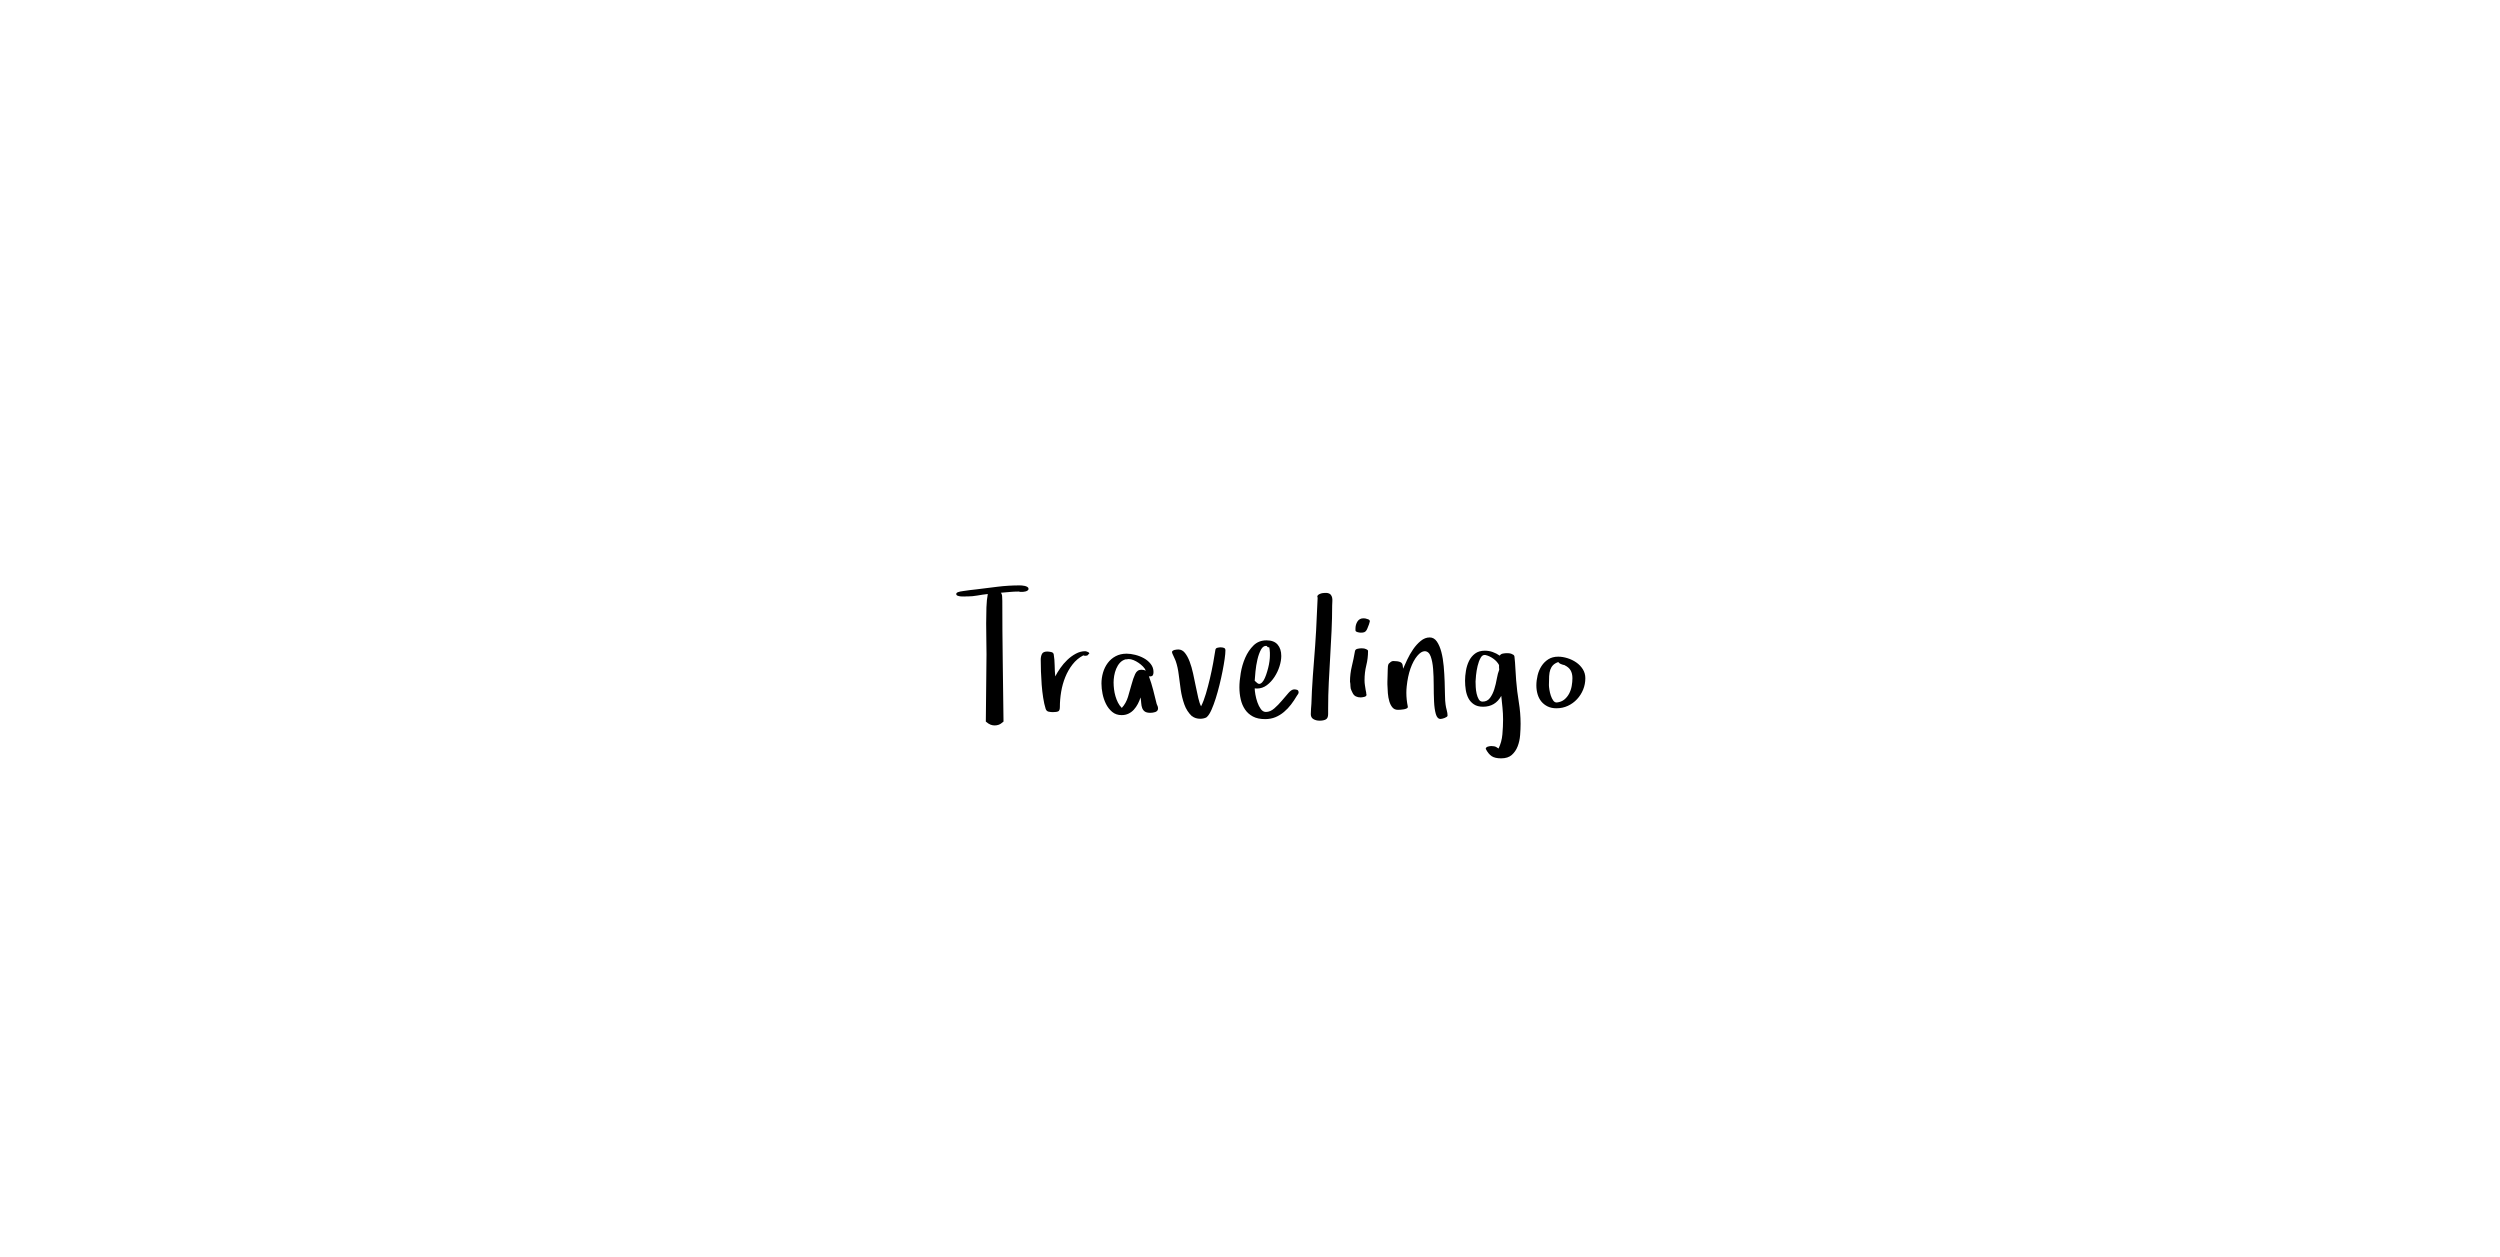
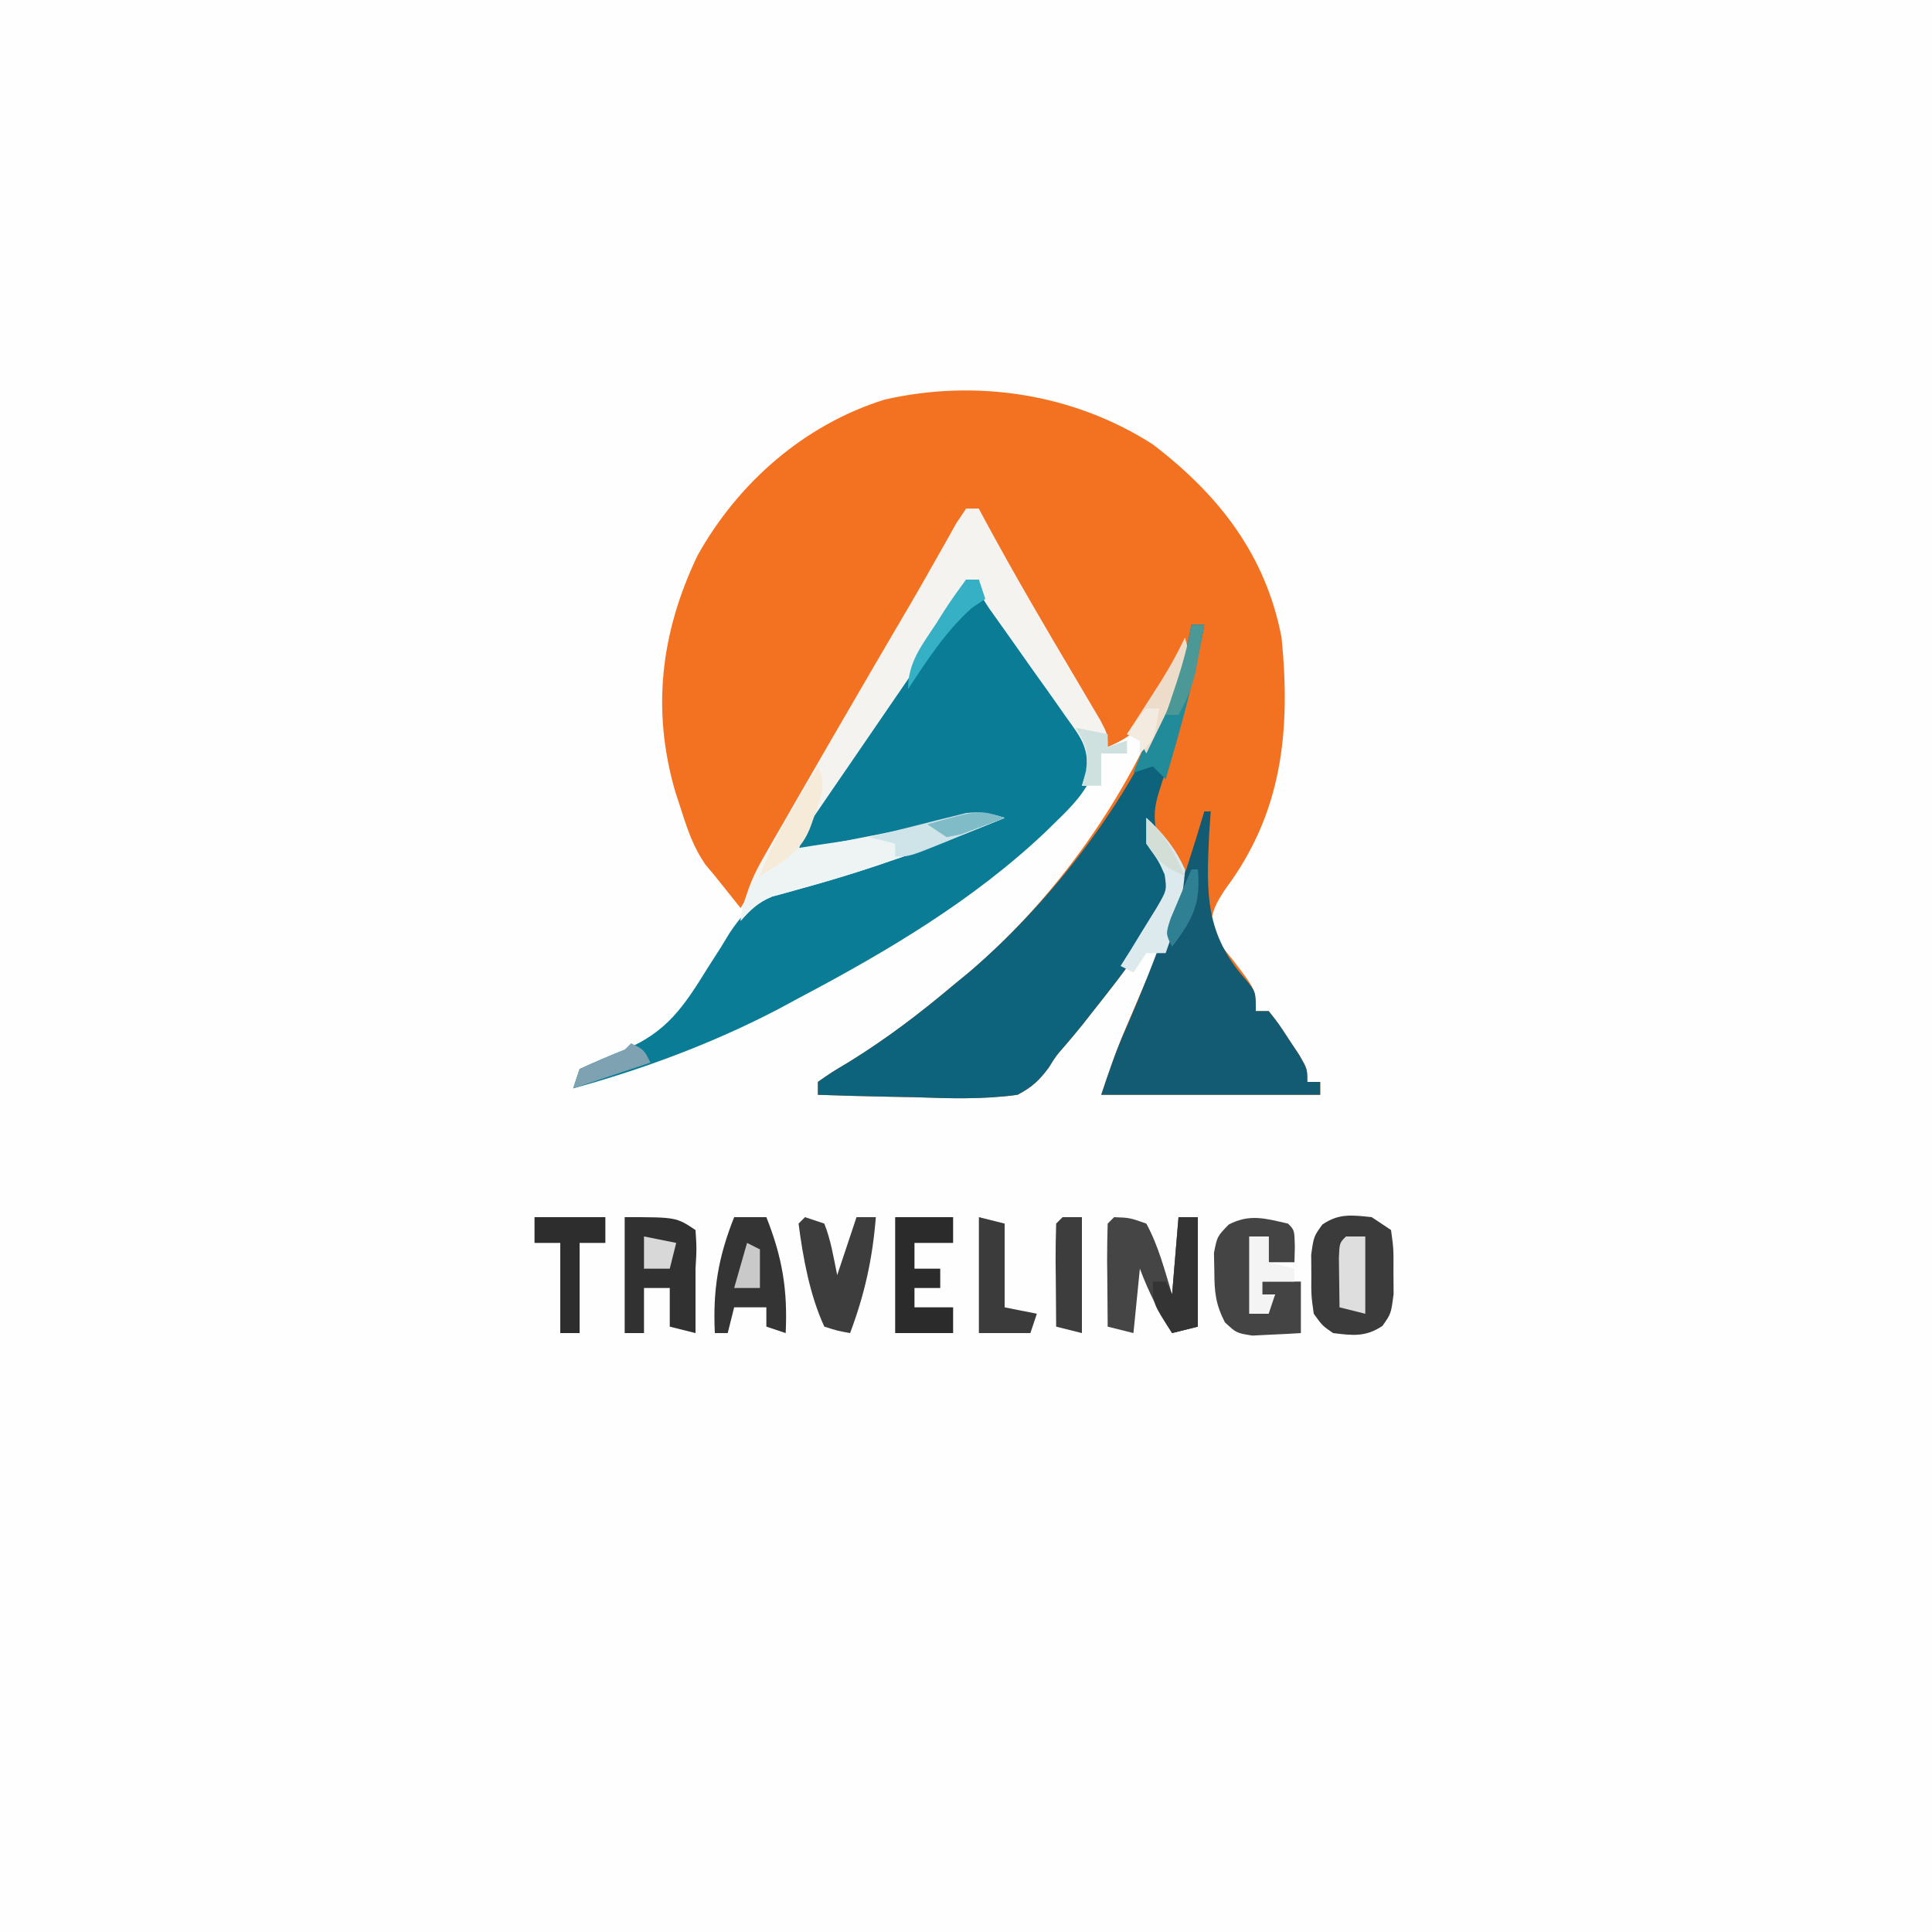
- <svg xmlns="http://www.w3.org/2000/svg" version="1.1" width="400px" height="201px" style="border: dashed 2px #aaa">
-   <path fill="#" d="M153,95.045q0-0.191,0.267-0.294t0.349-0.103l0.506-0.082q0.506-0.082,1.025-0.144t1.012-0.116q1.736-0.219,3.473-0.431t3.5-0.212q0.137,0,0.376,0.014t0.479,0.075t0.41,0.171t0.171,0.301q0,0.137-0.13,0.239t-0.308,0.157t-0.362,0.068t-0.294,0.014l-0.239,0t-0.239-0.055q-0.725,0-1.429,0.068t-1.429,0.123q0.191,0.219,0.205,0.615t0.027,0.684q0,4.84,0.068,9.625t0.123,9.666l0,0.027q-0.451,0.396-0.772,0.506t-0.649,0.109q-0.314,0-0.636-0.116t-0.772-0.499l0-0.027l0.109-10.732q0-1.066-0.027-2.352t-0.027-2.604t0.041-2.55t0.219-2.146q-0.807,0.082-1.709,0.246q-0.779,0.137-1.49,0.137l-0.246,0q-0.055,0-0.321,0.014t-0.547-0.014t-0.506-0.109t-0.226-0.273z M166.517,105.572q0-0.561,0.198-0.943t0.841-0.383q0.246,0,0.615,0.075t0.424,0.376q0.137,0.807,0.15,1.75t0.096,1.777q0.314-0.615,0.807-1.326t1.121-1.312t1.367-0.998t1.504-0.396q0.055,0,0.205,0.041t0.28,0.116t0.157,0.171t-0.15,0.178q-0.055,0.164-0.232,0.198t-0.314,0.034q-0.082,0-0.26-0.068q-1.012,0.533-1.723,1.449t-1.162,2.03t-0.656,2.352t-0.205,2.413q0,0.588-0.267,0.711t-0.854,0.123q-0.314,0-0.663-0.068t-0.485-0.438q-0.246-0.779-0.403-1.791t-0.239-2.085t-0.116-2.112t-0.034-1.873z M176.233,109.4q0-0.93,0.253-1.791t0.759-1.538t1.265-1.08t1.757-0.403q0.615,0,1.36,0.185t1.401,0.547t1.094,0.923t0.438,1.285q0,0.342-0.116,0.52t-0.472,0.178l-0.15-0.027q0.396,1.066,0.684,2.188t0.561,2.242q0.109,0.219,0.164,0.39t0.055,0.335q0,0.219-0.123,0.362t-0.321,0.212t-0.41,0.096t-0.376,0.027q-0.588,0-0.882-0.205t-0.424-0.561t-0.157-0.8t-0.109-0.896q-0.164,0.533-0.431,1.039t-0.629,0.909t-0.854,0.643t-1.107,0.239q-0.902,0-1.518-0.52t-0.991-1.278t-0.547-1.62t-0.171-1.6z M178.175,109.209q0,0.506,0.068,1.066t0.226,1.107t0.403,1.032t0.615,0.854q0.67-0.725,0.991-1.764t0.574-2.003t0.574-1.654t0.991-0.69q0.424,0,0.711,0.15q-0.137-0.342-0.451-0.663t-0.704-0.588t-0.807-0.438t-0.786-0.171q-0.109,0-0.253,0.034t-0.226,0.007q-0.561,0.164-0.923,0.567t-0.588,0.95t-0.321,1.121t-0.096,1.08z M187.522,104.314q0-0.109,0.13-0.198t0.294-0.13t0.335-0.055t0.253-0.014q0.615,0,1.053,0.547t0.759,1.401t0.547,1.887t0.431,2.058t0.403,1.88t0.444,1.319q0.424-0.834,0.772-2.01t0.643-2.434t0.52-2.481t0.362-2.14q0.055-0.246,0.342-0.308t0.479-0.062q0.314,0,0.547,0.089t0.232,0.39q0,0.506-0.123,1.374t-0.335,1.948t-0.492,2.215t-0.602,2.153t-0.67,1.805t-0.69,1.114q-0.164,0.191-0.513,0.267t-0.581,0.075q-0.807,0-1.34-0.424l0,0.027q-0.834-0.779-1.23-1.9t-0.574-2.338t-0.321-2.42t-0.485-2.188q-0.055-0.109-0.137-0.321t-0.191-0.424t-0.185-0.403t-0.075-0.301z M198.304,109.961q0-0.957,0.212-2.256t0.718-2.461t1.333-1.976t2.085-0.813q1.176,0,1.764,0.677t0.588,1.825q0,0.752-0.28,1.647t-0.8,1.695t-1.23,1.333t-1.586,0.533l-0.355-0.027q0,0.369,0.109,0.991t0.321,1.237t0.547,1.08t0.813,0.465q0.697,0,1.34-0.561t1.217-1.244t1.066-1.244t0.902-0.561q0.219,0,0.451,0.068t0.26,0.383q0,0.191-0.103,0.314t-0.185,0.273q-0.424,0.725-0.923,1.381t-1.128,1.189t-1.374,0.841t-1.647,0.308q-1.176,0-1.955-0.417t-1.258-1.121t-0.69-1.627t-0.212-1.935z M200.751,108.922l0.383,0.342q0.273,0.246,0.547,0.109t0.492-0.499t0.403-0.896t0.328-1.094t0.212-1.094t0.068-0.889l0-0.465t-0.041-0.492t-0.144-0.39t-0.321-0.198q-0.068-0.014-0.123-0.014q-0.465,0-0.793,0.588q-0.355,0.656-0.574,1.593t-0.314,1.921t-0.123,1.477z M209.729,114.254q0-0.396,0.034-0.834t0.062-0.82l0.082-2.051q0.137-2.461,0.335-4.84t0.335-4.812q0.082-1.34,0.123-2.632t0.123-2.632q-0.055-0.109-0.055-0.15q0-0.191,0.144-0.301t0.335-0.185t0.403-0.103t0.321-0.027l0.314,0q0.424,0.055,0.615,0.267t0.246,0.506t0.027,0.629t-0.027,0.622q0,1.982-0.096,4.04t-0.219,4.129t-0.226,4.143t-0.103,4.095l0,0.957q0,0.643-0.362,0.848t-1.005,0.205q-0.561,0-0.984-0.246t-0.424-0.807z M216,109.072q0-1.258,0.294-2.468t0.499-2.413q0.055-0.314,0.431-0.39t0.636-0.075q0.451,0,0.725,0.137q0.109,0.055,0.205,0.123t0.096,0.178q0,1.176-0.28,2.297t-0.28,2.379q0,0.424,0.062,0.8t0.116,0.745l0.082,0.396q0,0.109,0.014,0.191t0.041,0.191q0,0.246-0.349,0.335t-0.608,0.089q-0.396,0-0.731-0.157t-0.526-0.54l-0.191-0.396q-0.164-0.314-0.164-0.704t-0.068-0.718z M216.875,100.842l0-0.26q0-0.643,0.321-1.148t0.964-0.506q0.082,0,0.157,0.014t0.157,0.014q0.164,0.027,0.431,0.13t0.267,0.321l0,0.027q-0.055,0.109-0.068,0.226t-0.068,0.198l0.027-0.027q-0.164,0.424-0.267,0.684t-0.226,0.417t-0.308,0.226t-0.526,0.068q-0.055,0-0.191-0.014t-0.294-0.055t-0.267-0.109t-0.109-0.205z M221.984,109.469l0-0.396q0-0.492,0.027-0.93q0.027-0.615,0.027-1.012q0-0.219,0.027-0.499t0.137-0.444q0.137-0.137,0.321-0.28t0.403-0.144q0.697,0,1.094,0.157t0.424,0.649l0.055,0.424q0.246-0.588,0.656-1.456t0.95-1.654t1.217-1.34t1.429-0.554q0.697,0,1.148,0.656t0.718,1.675t0.376,2.27t0.15,2.454t0.055,2.194t0.096,1.497q0.055,0.424,0.185,0.896t0.13,0.868q0,0.109-0.157,0.212t-0.335,0.171t-0.362,0.109t-0.267,0.041q-0.533,0-0.759-0.8t-0.28-2.003t-0.055-2.604t-0.096-2.604t-0.39-2.003t-0.937-0.827q-0.588,0-1.217,0.759t-1.08,2.017q-0.438,1.258-0.602,2.857q-0.055,0.506-0.055,1.012q0,1.107,0.232,2.215q0.027,0.191-0.157,0.287t-0.458,0.15t-0.554,0.068t-0.431,0.014q-0.533,0-0.854-0.376t-0.499-0.964t-0.239-1.319t-0.075-1.442z M234.407,108.922q0-0.752,0.144-1.606t0.492-1.565t0.964-1.176t1.572-0.465q0.643,0,1.244,0.212t1.135,0.581q0.164-0.273,0.52-0.335t0.629-0.062q0.109,0,0.308,0.014t0.39,0.082t0.335,0.164t0.171,0.273q0.109,0.957,0.15,1.907t0.123,1.894q0.137,1.764,0.424,3.486t0.287,3.486q0,0.834-0.075,1.805t-0.396,1.798t-0.937,1.374t-1.709,0.547q-0.984,0-1.511-0.349t-0.95-1.169q0.027-0.273,0.349-0.362t0.554-0.089q0.219,0,0.444,0.041t0.362,0.137l0.342,0.219q0.506-1.039,0.615-2.27t0.109-2.379q0-0.957-0.096-1.894t-0.191-1.88q-0.957,1.736-2.912,1.736q-0.902,0-1.47-0.383t-0.875-0.971t-0.424-1.326t-0.116-1.477z M236.089,109.045q0,0.342,0.027,0.882t0.144,1.06t0.335,0.896t0.615,0.376q0.752,0,1.189-0.588t0.69-1.401t0.403-1.682t0.383-1.429q-0.027-0.191-0.027-0.376l0-0.376q-0.314-0.588-0.916-1.019t-1.244-0.581q-0.082-0.014-0.15-0.014q-0.383,0-0.629,0.451q-0.314,0.547-0.492,1.306t-0.253,1.497t-0.075,0.998z M245.819,109.66q0-0.779,0.198-1.606t0.629-1.49t1.087-1.08t1.586-0.417q0.697,0,1.47,0.239t1.415,0.684t1.046,1.087t0.403,1.436q0,0.957-0.349,1.818t-0.978,1.538t-1.47,1.066t-1.825,0.39q-0.807,0-1.408-0.294t-1.005-0.786t-0.602-1.162t-0.198-1.422z M247.829,109.633q0,0.246,0.075,0.725t0.226,0.937t0.39,0.793t0.581,0.308q0.725-0.082,1.196-0.472t0.766-0.95t0.41-1.217t0.116-1.244q0-0.752-0.294-1.258t-0.964-0.82q0,0.027,0.027,0.027t0.027-0.027l-0.342-0.082q-0.137-0.055-0.335-0.123t-0.39-0.301q-0.533,0.191-0.827,0.492t-0.444,0.731t-0.185,1.032t-0.034,1.449z" />
-   <path fill="#" d="" />
+ <svg xmlns="http://www.w3.org/2000/svg" version="1.1" width="300" height="300">
+   <path d="M0 0 C99 0 198 0 300 0 C300 99 300 198 300 300 C201 300 102 300 0 300 C0 201 0 102 0 0 Z " fill="#FEFEFE" transform="translate(0,0)" />
+   <path d="M0 0 C10.25 7.817 17.544 17.152 20 30 C21.428 44.422 20.161 57.177 11.27 69.062 C9.873 71.194 9.135 72.445 9 75 C10.416 77.568 10.416 77.568 12.438 80.062 C16 84.699 16 84.699 16 88 C16.66 88 17.32 88 18 88 C19.508 89.898 19.508 89.898 21.125 92.375 C21.664 93.187 22.203 93.999 22.758 94.836 C24 97 24 97 24 99 C24.66 99 25.32 99 26 99 C26 99.66 26 100.32 26 101 C14.78 101 3.56 101 -8 101 C-6.786 97.358 -5.625 93.961 -4.125 90.469 C-3.78 89.658 -3.434 88.847 -3.078 88.012 C-2.359 86.337 -1.641 84.663 -0.922 82.988 C3.386 73.807 3.386 73.807 3 64 C1.539 61.201 1.539 61.201 0 59 C0.613 61.962 1.254 63.381 3 66 C2.004 74.273 -4.508 81.951 -9.5 88.312 C-9.95 88.887 -10.401 89.461 -10.865 90.052 C-11.767 91.175 -12.69 92.282 -13.632 93.371 C-15.03 94.966 -15.03 94.966 -16.122 96.738 C-17.636 98.777 -18.737 99.807 -21 101 C-26.31 101.737 -31.538 101.565 -36.875 101.375 C-38.341 101.345 -39.807 101.318 -41.273 101.293 C-44.85 101.227 -48.425 101.124 -52 101 C-52 100.34 -52 99.68 -52 99 C-49.945 97.555 -49.945 97.555 -47.125 95.875 C-41.369 92.308 -36.169 88.365 -31 84 C-30.188 83.335 -29.376 82.67 -28.539 81.984 C-14.1 69.686 -1.945 52.055 4 34 C3.541 34.771 3.082 35.542 2.609 36.336 C1.996 37.339 1.382 38.342 0.75 39.375 C0.147 40.373 -0.457 41.37 -1.078 42.398 C-3.023 45.032 -4.108 45.712 -7 47 C-7.393 46.29 -7.785 45.58 -8.19 44.848 C-9.998 41.584 -11.811 38.323 -13.625 35.062 C-14.242 33.946 -14.86 32.829 -15.496 31.678 C-18.74 25.855 -22.056 20.219 -25.947 14.802 C-27 13 -27 13 -27 10 C-27.66 10 -28.32 10 -29 10 C-29.264 10.706 -29.528 11.412 -29.8 12.139 C-31.071 15.169 -32.568 17.921 -34.203 20.77 C-34.847 21.895 -35.492 23.02 -36.156 24.179 C-36.854 25.391 -37.552 26.602 -38.25 27.812 C-38.966 29.059 -39.682 30.306 -40.397 31.553 C-48.172 45.087 -55.953 58.626 -64 72 C-65.339 70.338 -66.671 68.67 -68 67 C-68.496 66.406 -68.993 65.811 -69.504 65.199 C-71.287 62.578 -72.159 60.079 -73.125 57.062 C-73.458 56.043 -73.79 55.023 -74.133 53.973 C-77.851 41.225 -76.392 29.174 -70.68 17.242 C-64.352 5.935 -54.15 -3.016 -41.688 -6.938 C-27.467 -10.199 -12.311 -7.906 0 0 Z " fill="#F37222" transform="translate(179,69)" />
+   <path d="M0 0 C0.66 0 1.32 0 2 0 C3.484 1.879 4.835 3.747 6.168 5.73 C6.567 6.318 6.966 6.905 7.377 7.511 C8.221 8.758 9.06 10.008 9.896 11.261 C11.178 13.173 12.481 15.068 13.787 16.963 C14.603 18.176 15.417 19.39 16.23 20.605 C16.623 21.17 17.016 21.735 17.42 22.317 C19.141 24.943 20.021 26.554 19.868 29.731 C18.615 33.005 16.47 35.166 14 37.562 C13.21 38.338 13.21 38.338 12.403 39.128 C1.133 49.828 -12.329 57.779 -26 65 C-27.537 65.83 -27.537 65.83 -29.105 66.676 C-39.236 71.967 -49.985 75.979 -61 79 C-60.67 78.01 -60.34 77.02 -60 76 C-57.678 74.932 -55.371 73.946 -53 73 C-46.42 70.248 -43.815 66.283 -40.09 60.266 C-39.4 59.188 -38.711 58.11 -38 57 C-37.587 56.319 -37.174 55.638 -36.748 54.936 C-32.887 49.092 -29.33 47.435 -22.625 45.875 C-20.85 45.406 -19.077 44.932 -17.305 44.453 C-16.42 44.219 -15.535 43.985 -14.624 43.744 C-10.579 42.597 -6.67 41.14 -2.75 39.625 C-2.065 39.362 -1.38 39.099 -0.674 38.828 C0.886 38.224 2.443 37.613 4 37 C-1.601 38.075 -7.147 39.272 -12.688 40.625 C-17.285 41.707 -21.295 42.328 -26 42 C-25.378 38.898 -24.351 36.698 -22.623 34.058 C-22.129 33.297 -21.635 32.537 -21.126 31.753 C-20.591 30.943 -20.056 30.132 -19.504 29.297 C-18.955 28.459 -18.406 27.621 -17.841 26.758 C-16.681 24.991 -15.519 23.226 -14.353 21.463 C-12.564 18.752 -10.788 16.033 -9.014 13.312 C-7.886 11.598 -6.758 9.885 -5.629 8.172 C-5.096 7.353 -4.562 6.535 -4.013 5.691 C-3.515 4.943 -3.018 4.195 -2.506 3.425 C-2.069 2.762 -1.633 2.099 -1.183 1.416 C-0.793 0.949 -0.402 0.481 0 0 Z " fill="#0A7C96" transform="translate(150,90)" />
+   <path d="M0 0 C0.66 0 1.32 0 2 0 C0.595 7.88 -1.552 15.346 -4.053 22.939 C-6.046 28.921 -6.046 28.921 -5 35 C-4.34 35.99 -3.68 36.98 -3 38 C-3.996 46.273 -10.508 53.951 -15.5 60.312 C-15.95 60.887 -16.401 61.461 -16.865 62.052 C-17.767 63.175 -18.69 64.282 -19.632 65.371 C-21.03 66.966 -21.03 66.966 -22.122 68.738 C-23.636 70.777 -24.737 71.807 -27 73 C-32.31 73.737 -37.538 73.565 -42.875 73.375 C-44.341 73.345 -45.807 73.318 -47.273 73.293 C-50.85 73.227 -54.425 73.124 -58 73 C-58 72.34 -58 71.68 -58 71 C-55.945 69.555 -55.945 69.555 -53.125 67.875 C-47.369 64.308 -42.169 60.365 -37 56 C-36.188 55.335 -35.376 54.67 -34.539 53.984 C-19.592 41.254 -3.386 19.686 0 0 Z " fill="#0D627C" transform="translate(185,97)" />
+   <path d="M0 0 C0.66 0 1.32 0 2 0 C2.521 0.972 2.521 0.972 3.053 1.965 C7.599 10.379 12.432 18.609 17.316 26.83 C17.921 27.857 18.526 28.884 19.148 29.941 C19.697 30.866 20.245 31.791 20.81 32.744 C22 35 22 35 22 37 C22.99 36.67 23.98 36.34 25 36 C25 36.66 25 37.32 25 38 C23.68 38 22.36 38 21 38 C21 39.65 21 41.3 21 43 C20.01 43 19.02 43 18 43 C18.24 42.296 18.479 41.593 18.726 40.868 C19.108 36.864 17.687 35.358 15.379 32.113 C15 31.57 14.621 31.027 14.231 30.468 C13.022 28.739 11.794 27.025 10.562 25.312 C9.339 23.586 8.119 21.858 6.905 20.125 C5.803 18.559 4.69 17 3.576 15.443 C2 13 2 13 2 11 C1.34 11 0.68 11 0 11 C-0.223 11.664 -0.446 12.327 -0.676 13.011 C-2.418 16.943 -4.752 20.291 -7.191 23.82 C-7.949 24.931 -7.949 24.931 -8.723 26.064 C-10.331 28.421 -11.946 30.773 -13.562 33.125 C-15.182 35.484 -16.8 37.844 -18.413 40.207 C-19.416 41.675 -20.422 43.141 -21.431 44.605 C-21.885 45.269 -22.339 45.933 -22.807 46.618 C-23.207 47.2 -23.608 47.782 -24.02 48.382 C-25.173 50.152 -25.173 50.152 -26 53 C-22.833 52.378 -19.666 51.752 -16.5 51.125 C-15.613 50.951 -14.726 50.777 -13.812 50.598 C-9.697 49.781 -5.639 48.921 -1.594 47.805 C1.795 47.046 2.868 47.029 6 48 C-4.373 52.235 -14.716 56.012 -25.536 58.958 C-26.738 59.296 -26.738 59.296 -27.965 59.641 C-28.672 59.832 -29.38 60.023 -30.109 60.22 C-32.282 61.116 -33.457 62.251 -35 64 C-34.419 60.304 -33.409 57.563 -31.551 54.324 C-31.039 53.426 -30.528 52.527 -30 51.601 C-29.443 50.639 -28.886 49.678 -28.312 48.688 C-27.737 47.683 -27.162 46.678 -26.57 45.643 C-24.722 42.424 -22.863 39.211 -21 36 C-20.382 34.934 -19.764 33.869 -19.127 32.771 C-15.658 26.795 -12.18 20.824 -8.673 14.87 C-7.465 12.798 -6.277 10.716 -5.101 8.626 C-4.477 7.526 -3.853 6.426 -3.211 5.293 C-2.644 4.281 -2.078 3.27 -1.494 2.227 C-0.754 1.125 -0.754 1.125 0 0 Z " fill="#F4F3EF" transform="translate(150,79)" />
+   <path d="M0 0 C0.33 0 0.66 0 1 0 C0.919 1.183 0.838 2.367 0.754 3.586 C0.323 12.676 0.104 18.992 6.469 26.152 C8 28 8 28 8 31 C8.66 31 9.32 31 10 31 C11.508 32.898 11.508 32.898 13.125 35.375 C13.664 36.187 14.203 36.999 14.758 37.836 C16 40 16 40 16 42 C16.66 42 17.32 42 18 42 C18 42.66 18 43.32 18 44 C6.78 44 -4.44 44 -16 44 C-14.825 40.476 -13.753 37.267 -12.266 33.926 C-7.404 22.808 -3.439 11.634 0 0 Z " fill="#135B73" transform="translate(187,126)" />
+   <path d="M0 0 C0.99 0.66 1.98 1.32 3 2 C3.398 4.934 3.398 4.934 3.375 8.438 C3.383 9.591 3.39 10.745 3.398 11.934 C3 15 3 15 1.664 16.887 C-0.942 18.63 -2.955 18.381 -6 18 C-7.664 16.852 -7.664 16.852 -9 15 C-9.398 12.188 -9.398 12.188 -9.375 9 C-9.383 7.948 -9.39 6.896 -9.398 5.812 C-9 3 -9 3 -7.664 1.145 C-5.095 -0.623 -3.031 -0.316 0 0 Z " fill="#3B3B3B" transform="translate(213,189)" />
+   <path d="M0 0 C2.418 0.09 2.418 0.09 5 1 C6.917 4.52 7.805 8.149 9 12 C9.33 8.04 9.66 4.08 10 0 C10.99 0 11.98 0 13 0 C13 5.61 13 11.22 13 17 C11.68 17.33 10.36 17.66 9 18 C6.96 14.755 5.335 11.594 4 8 C3.67 11.3 3.34 14.6 3 18 C1.68 17.67 0.36 17.34 -1 17 C-1.027 14.354 -1.047 11.708 -1.062 9.062 C-1.071 8.308 -1.079 7.553 -1.088 6.775 C-1.097 4.85 -1.052 2.925 -1 1 C-0.67 0.67 -0.34 0.34 0 0 Z " fill="#454545" transform="translate(173,189)" />
+   <path d="M0 0 C8 0 8 0 11 2 C11.188 4.875 11.188 4.875 11 8 C11 9.32 11 10.64 11 12 C11 14 11 16 11 18 C9.68 17.67 8.36 17.34 7 17 C7 15.02 7 13.04 7 11 C5.68 11 4.36 11 3 11 C3 13.31 3 15.62 3 18 C2.01 18 1.02 18 0 18 C0 12.06 0 6.12 0 0 Z " fill="#313131" transform="translate(97,189)" />
+   <path d="M0 0 C1 1 1 1 1.062 3.562 C1.042 4.367 1.021 5.171 1 6 C-0.32 6 -1.64 6 -3 6 C-3 4.68 -3 3.36 -3 2 C-3.99 2 -4.98 2 -6 2 C-6 5.96 -6 9.92 -6 14 C-5.01 13.67 -4.02 13.34 -3 13 C-2.67 12.34 -2.34 11.68 -2 11 C-2.66 11 -3.32 11 -4 11 C-4 10.34 -4 9.68 -4 9 C-2.02 9 -0.04 9 2 9 C2 11.64 2 14.28 2 17 C0.397 17.108 -1.207 17.186 -2.812 17.25 C-3.706 17.296 -4.599 17.343 -5.52 17.391 C-8 17 -8 17 -9.797 15.332 C-11.244 12.528 -11.433 10.585 -11.438 7.438 C-11.457 6.487 -11.476 5.537 -11.496 4.559 C-11 2 -11 2 -9.203 0.145 C-5.929 -1.557 -3.507 -0.794 0 0 Z " fill="#444444" transform="translate(200,190)" />
+   <path d="M0 0 C-10.373 4.235 -20.716 8.012 -31.536 10.958 C-32.338 11.183 -33.139 11.408 -33.965 11.641 C-34.672 11.832 -35.38 12.023 -36.109 12.22 C-38.282 13.116 -39.457 14.251 -41 16 C-40.585 11.157 -38.538 9.184 -35 6 C-34.67 5.67 -34.34 5.34 -34 5 C-31.043 4.504 -28.092 4.051 -25.125 3.625 C-18.624 2.661 -12.392 1.504 -6.129 -0.547 C-3.713 -1.061 -2.344 -0.663 0 0 Z " fill="#EEF4F4" transform="translate(156,127)" />
+   <path d="M0 0 C1.65 0 3.3 0 5 0 C7.479 6.243 8.32 11.283 8 18 C7.01 17.67 6.02 17.34 5 17 C5 16.01 5 15.02 5 14 C3.35 14 1.7 14 0 14 C-0.33 15.32 -0.66 16.64 -1 18 C-1.66 18 -2.32 18 -3 18 C-3.32 11.283 -2.479 6.243 0 0 Z " fill="#343434" transform="translate(114,189)" />
+   <path d="M0 0 C2.97 0 5.94 0 9 0 C9 1.32 9 2.64 9 4 C7.02 4 5.04 4 3 4 C3 5.32 3 6.64 3 8 C4.32 8 5.64 8 7 8 C7 8.99 7 9.98 7 11 C5.68 11 4.36 11 3 11 C3 11.99 3 12.98 3 14 C4.98 14 6.96 14 9 14 C9 15.32 9 16.64 9 18 C6.03 18 3.06 18 0 18 C0 12.06 0 6.12 0 0 Z " fill="#2B2B2B" transform="translate(139,189)" />
+   <path d="M0 0 C0.99 0.33 1.98 0.66 3 1 C4.031 3.609 4.431 6.24 5 9 C5.99 6.03 6.98 3.06 8 0 C8.99 0 9.98 0 11 0 C10.489 6.437 9.271 11.959 7 18 C5.07 17.652 5.07 17.652 3 17 C0.75 12.125 -0.308 6.327 -1 1 C-0.67 0.67 -0.34 0.34 0 0 Z " fill="#3D3D3D" transform="translate(125,189)" />
+   <path d="M0 0 C1.32 0.33 2.64 0.66 4 1 C4 5.29 4 9.58 4 14 C5.65 14.33 7.3 14.66 9 15 C8.67 15.99 8.34 16.98 8 18 C5.36 18 2.72 18 0 18 C0 12.06 0 6.12 0 0 Z " fill="#3B3B3B" transform="translate(152,189)" />
+   <path d="M0 0 C3.63 0 7.26 0 11 0 C11 1.32 11 2.64 11 4 C9.68 4 8.36 4 7 4 C7 8.62 7 13.24 7 18 C6.01 18 5.02 18 4 18 C4 13.38 4 8.76 4 4 C2.68 4 1.36 4 0 4 C0 2.68 0 1.36 0 0 Z " fill="#2D2D2D" transform="translate(83,189)" />
+   <path d="M0 0 C0.99 0 1.98 0 3 0 C3 5.61 3 11.22 3 17 C1.68 17.33 0.36 17.66 -1 18 C-4 13.375 -4 13.375 -4 10 C-3.34 10 -2.68 10 -2 10 C-1.67 10.66 -1.34 11.32 -1 12 C-0.67 8.04 -0.34 4.08 0 0 Z " fill="#343434" transform="translate(183,189)" />
+   <path d="M0 0 C0.99 0 1.98 0 3 0 C3 5.94 3 11.88 3 18 C1.68 17.67 0.36 17.34 -1 17 C-1.027 14.354 -1.047 11.708 -1.062 9.062 C-1.071 8.308 -1.079 7.553 -1.088 6.775 C-1.097 4.85 -1.052 2.925 -1 1 C-0.67 0.67 -0.34 0.34 0 0 Z " fill="#3D3D3D" transform="translate(165,189)" />
+   <path d="M0 0 C2.648 2.395 4.517 4.738 6 8 C5.748 12.618 4.584 16.671 3 21 C2.01 21 1.02 21 0 21 C-0.66 21.99 -1.32 22.98 -2 24 C-2.66 23.67 -3.32 23.34 -4 23 C-3.483 22.18 -2.966 21.36 -2.434 20.516 C-1.775 19.438 -1.116 18.36 -0.438 17.25 C0.554 15.649 0.554 15.649 1.566 14.016 C3.198 11.223 3.198 11.223 2.84 8.797 C1.929 6.731 1.929 6.731 0 4 C0 2.68 0 1.36 0 0 Z " fill="#DCEAEE" transform="translate(178,127)" />
+   <path d="M0 0 C0.66 0 1.32 0 2 0 C0.569 8.17 -1.641 16.054 -4 24 C-4.66 23.34 -5.32 22.68 -6 22 C-6.99 22.33 -7.98 22.66 -9 23 C-7.04 17.926 -4.684 13.062 -2.34 8.156 C-1.162 5.382 -0.448 2.966 0 0 Z " fill="#218B99" transform="translate(185,97)" />
+   <path d="M0 0 C0.99 0 1.98 0 3 0 C3 1.32 3 2.64 3 4 C4.32 4.33 5.64 4.66 7 5 C7 5.66 7 6.32 7 7 C5.35 7 3.7 7 2 7 C2 7.66 2 8.32 2 9 C2.66 9 3.32 9 4 9 C3.67 9.99 3.34 10.98 3 12 C2.01 12 1.02 12 0 12 C0 8.04 0 4.08 0 0 Z " fill="#F4F4F4" transform="translate(194,192)" />
+   <path d="M0 0 C0.99 0 1.98 0 3 0 C3 3.96 3 7.92 3 12 C1.68 11.67 0.36 11.34 -1 11 C-1.027 9.354 -1.046 7.708 -1.062 6.062 C-1.074 5.146 -1.086 4.229 -1.098 3.285 C-1 1 -1 1 0 0 Z " fill="#DEDEDE" transform="translate(209,192)" />
+   <path d="M0 0 C-2.457 1.004 -4.915 2.004 -7.375 3 C-8.423 3.429 -8.423 3.429 -9.492 3.867 C-14.773 6 -14.773 6 -17 6 C-17 5.34 -17 4.68 -17 4 C-18.32 3.67 -19.64 3.34 -21 3 C-18.252 2.301 -15.503 1.616 -12.75 0.938 C-11.973 0.738 -11.195 0.539 -10.395 0.334 C-9.64 0.15 -8.886 -0.033 -8.109 -0.223 C-7.072 -0.482 -7.072 -0.482 -6.015 -0.746 C-3.749 -1.032 -2.163 -0.681 0 0 Z " fill="#CEE4E9" transform="translate(156,127)" />
+   <path d="M0 0 C1.614 3.227 0.085 5.689 -1 9 C-2.452 13.235 -5.254 14.72 -9 17 C-7.515 12.957 -5.571 9.389 -3.375 5.688 C-2.743 4.619 -2.112 3.55 -1.461 2.449 C-0.979 1.641 -0.497 0.833 0 0 Z " fill="#F5EBD8" transform="translate(127,119)" />
+   <path d="M0 0 C1.426 4.278 -0.544 6.868 -2.438 10.688 C-2.776 11.389 -3.114 12.091 -3.463 12.814 C-4.3 14.547 -5.149 16.274 -6 18 C-6.33 17.34 -6.66 16.68 -7 16 C-7.66 15.67 -8.32 15.34 -9 15 C-8.518 14.252 -8.036 13.505 -7.539 12.734 C-6.907 11.75 -6.276 10.765 -5.625 9.75 C-4.999 8.775 -4.372 7.801 -3.727 6.797 C-2.349 4.565 -1.117 2.369 0 0 Z " fill="#EDDCCA" transform="translate(184,99)" />
+   <path d="M0 0 C0.66 0 1.32 0 2 0 C2.33 0.99 2.66 1.98 3 3 C2.319 3.454 1.639 3.908 0.938 4.375 C-3.168 8.044 -5.973 12.429 -9 17 C-9 12.809 -6.845 10.207 -4.625 6.812 C-4.213 6.158 -3.8 5.504 -3.375 4.83 C-2.309 3.181 -1.16 1.585 0 0 Z " fill="#36B0C4" transform="translate(150,90)" />
+   <path d="M0 0 C0.66 0 1.32 0 2 0 C1.716 1.585 1.422 3.168 1.125 4.75 C0.963 5.632 0.8 6.513 0.633 7.422 C0.032 9.869 -0.78 11.806 -2 14 C-2.66 14 -3.32 14 -4 14 C-3.693 13.112 -3.693 13.112 -3.379 12.207 C-2 8.163 -0.682 4.231 0 0 Z " fill="#4C9897" transform="translate(185,97)" />
+   <path d="M0 0 C2 1 2 1 3 3 C-0.96 4.32 -4.92 5.64 -9 7 C-8.67 6.01 -8.34 5.02 -8 4 C-5.697 2.931 -3.363 1.928 -1 1 C-0.67 0.67 -0.34 0.34 0 0 Z " fill="#7EA2B1" transform="translate(98,162)" />
+   <path d="M0 0 C2.475 0.495 2.475 0.495 5 1 C5 1.66 5 2.32 5 3 C5.99 2.67 6.98 2.34 8 2 C8 2.66 8 3.32 8 4 C6.68 4 5.36 4 4 4 C4 5.65 4 7.3 4 9 C3.01 9 2.02 9 1 9 C1.206 8.258 1.413 7.515 1.625 6.75 C2.044 3.677 1.619 2.572 0 0 Z " fill="#CFE1DF" transform="translate(167,113)" />
+   <path d="M0 0 C2.475 0.495 2.475 0.495 5 1 C4.67 2.32 4.34 3.64 4 5 C2.68 5 1.36 5 0 5 C0 3.35 0 1.7 0 0 Z " fill="#D8D8D8" transform="translate(100,192)" />
+   <path d="M0 0 C0.33 0 0.66 0 1 0 C1.504 5.294 0.189 7.814 -3 12 C-4 10 -4 10 -3.223 7.617 C-2.84 6.712 -2.457 5.807 -2.062 4.875 C-1.682 3.965 -1.302 3.055 -0.91 2.117 C-0.61 1.419 -0.309 0.72 0 0 Z " fill="#2F8092" transform="translate(185,135)" />
+   <path d="M0 0 C-1.431 0.558 -2.87 1.096 -4.312 1.625 C-5.113 1.927 -5.914 2.228 -6.738 2.539 C-7.485 2.691 -8.231 2.843 -9 3 C-9.99 2.34 -10.98 1.68 -12 1 C-3.964 -1.277 -3.964 -1.277 0 0 Z " fill="#80BBC8" transform="translate(156,127)" />
+   <path d="M0 0 C0.66 0.33 1.32 0.66 2 1 C2 2.98 2 4.96 2 7 C0.68 7 -0.64 7 -2 7 C-1.34 4.69 -0.68 2.38 0 0 Z " fill="#C9C9C9" transform="translate(116,193)" />
+   <path d="M0 0 C2.969 2.545 4.362 5.49 6 9 C2.839 7.63 2.007 7.011 0 4 C0 2.68 0 1.36 0 0 Z " fill="#D3DED6" transform="translate(178,127)" />
+   <path d="M0 0 C0.66 0 1.32 0 2 0 C1.25 4.75 1.25 4.75 -1 7 C-1 6.34 -1 5.68 -1 5 C-1.66 4.67 -2.32 4.34 -3 4 C-1.625 2 -1.625 2 0 0 Z " fill="#F3EBDF" transform="translate(178,110)" />
</svg>
